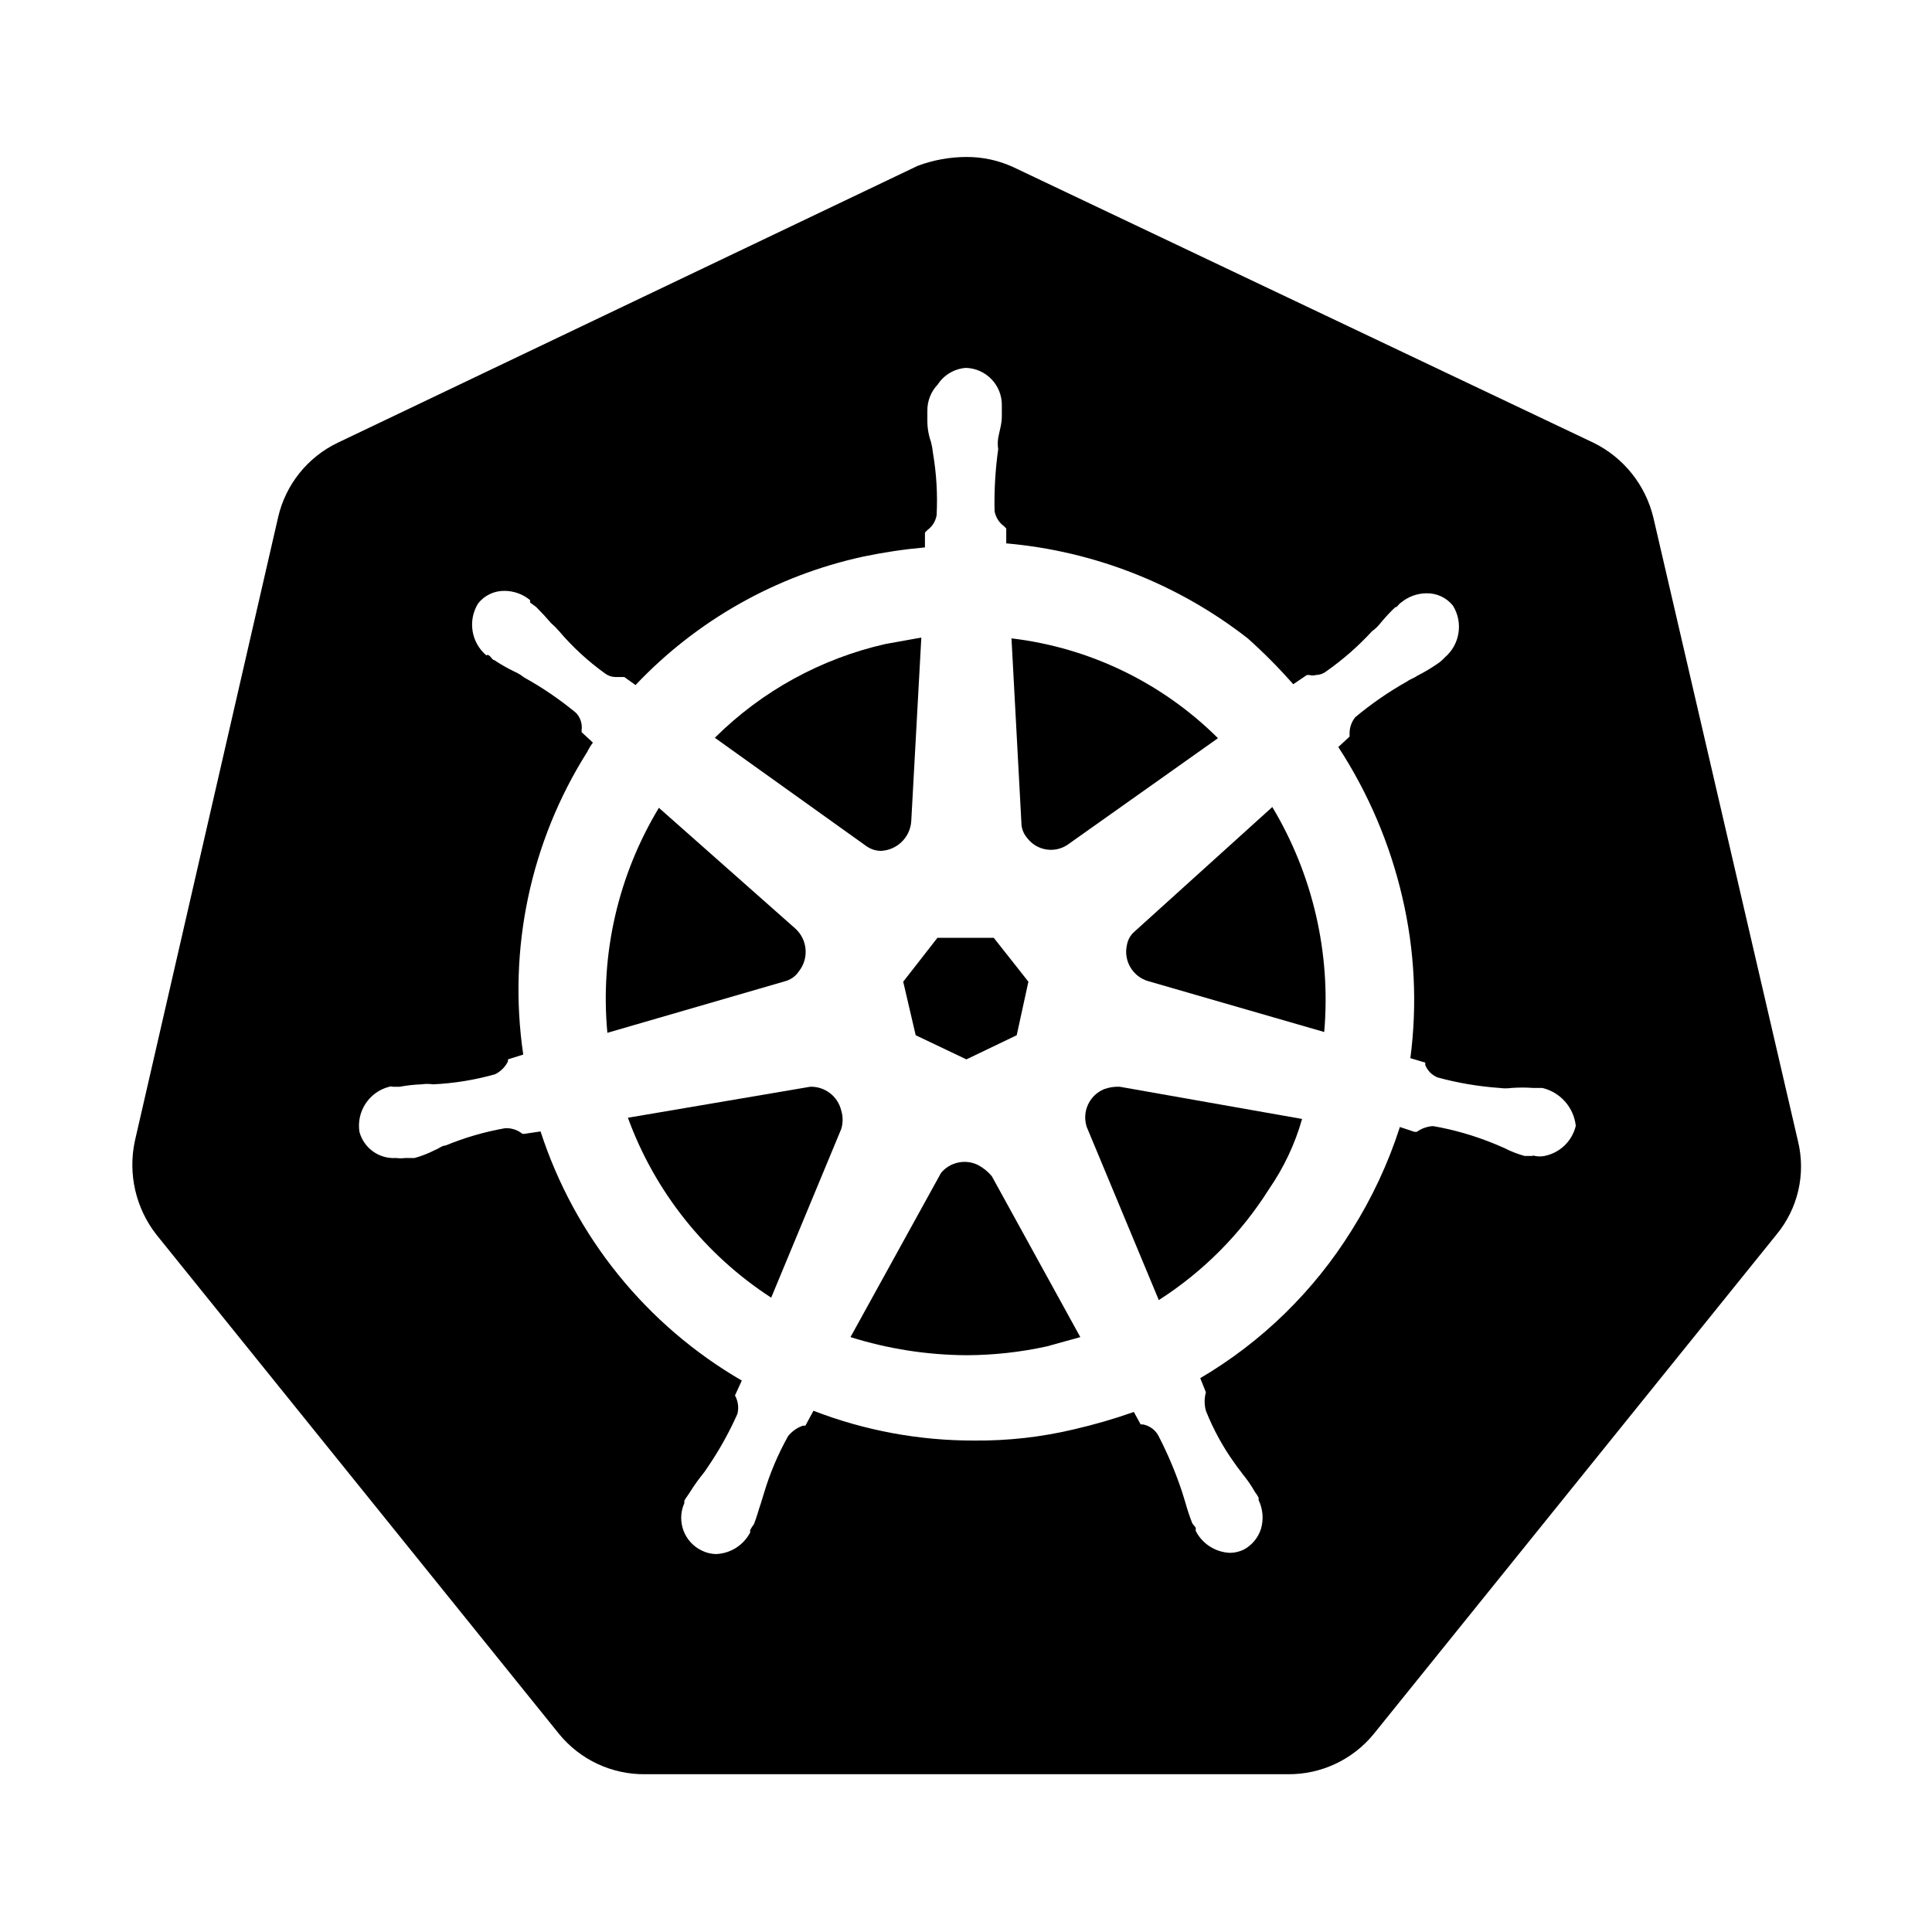
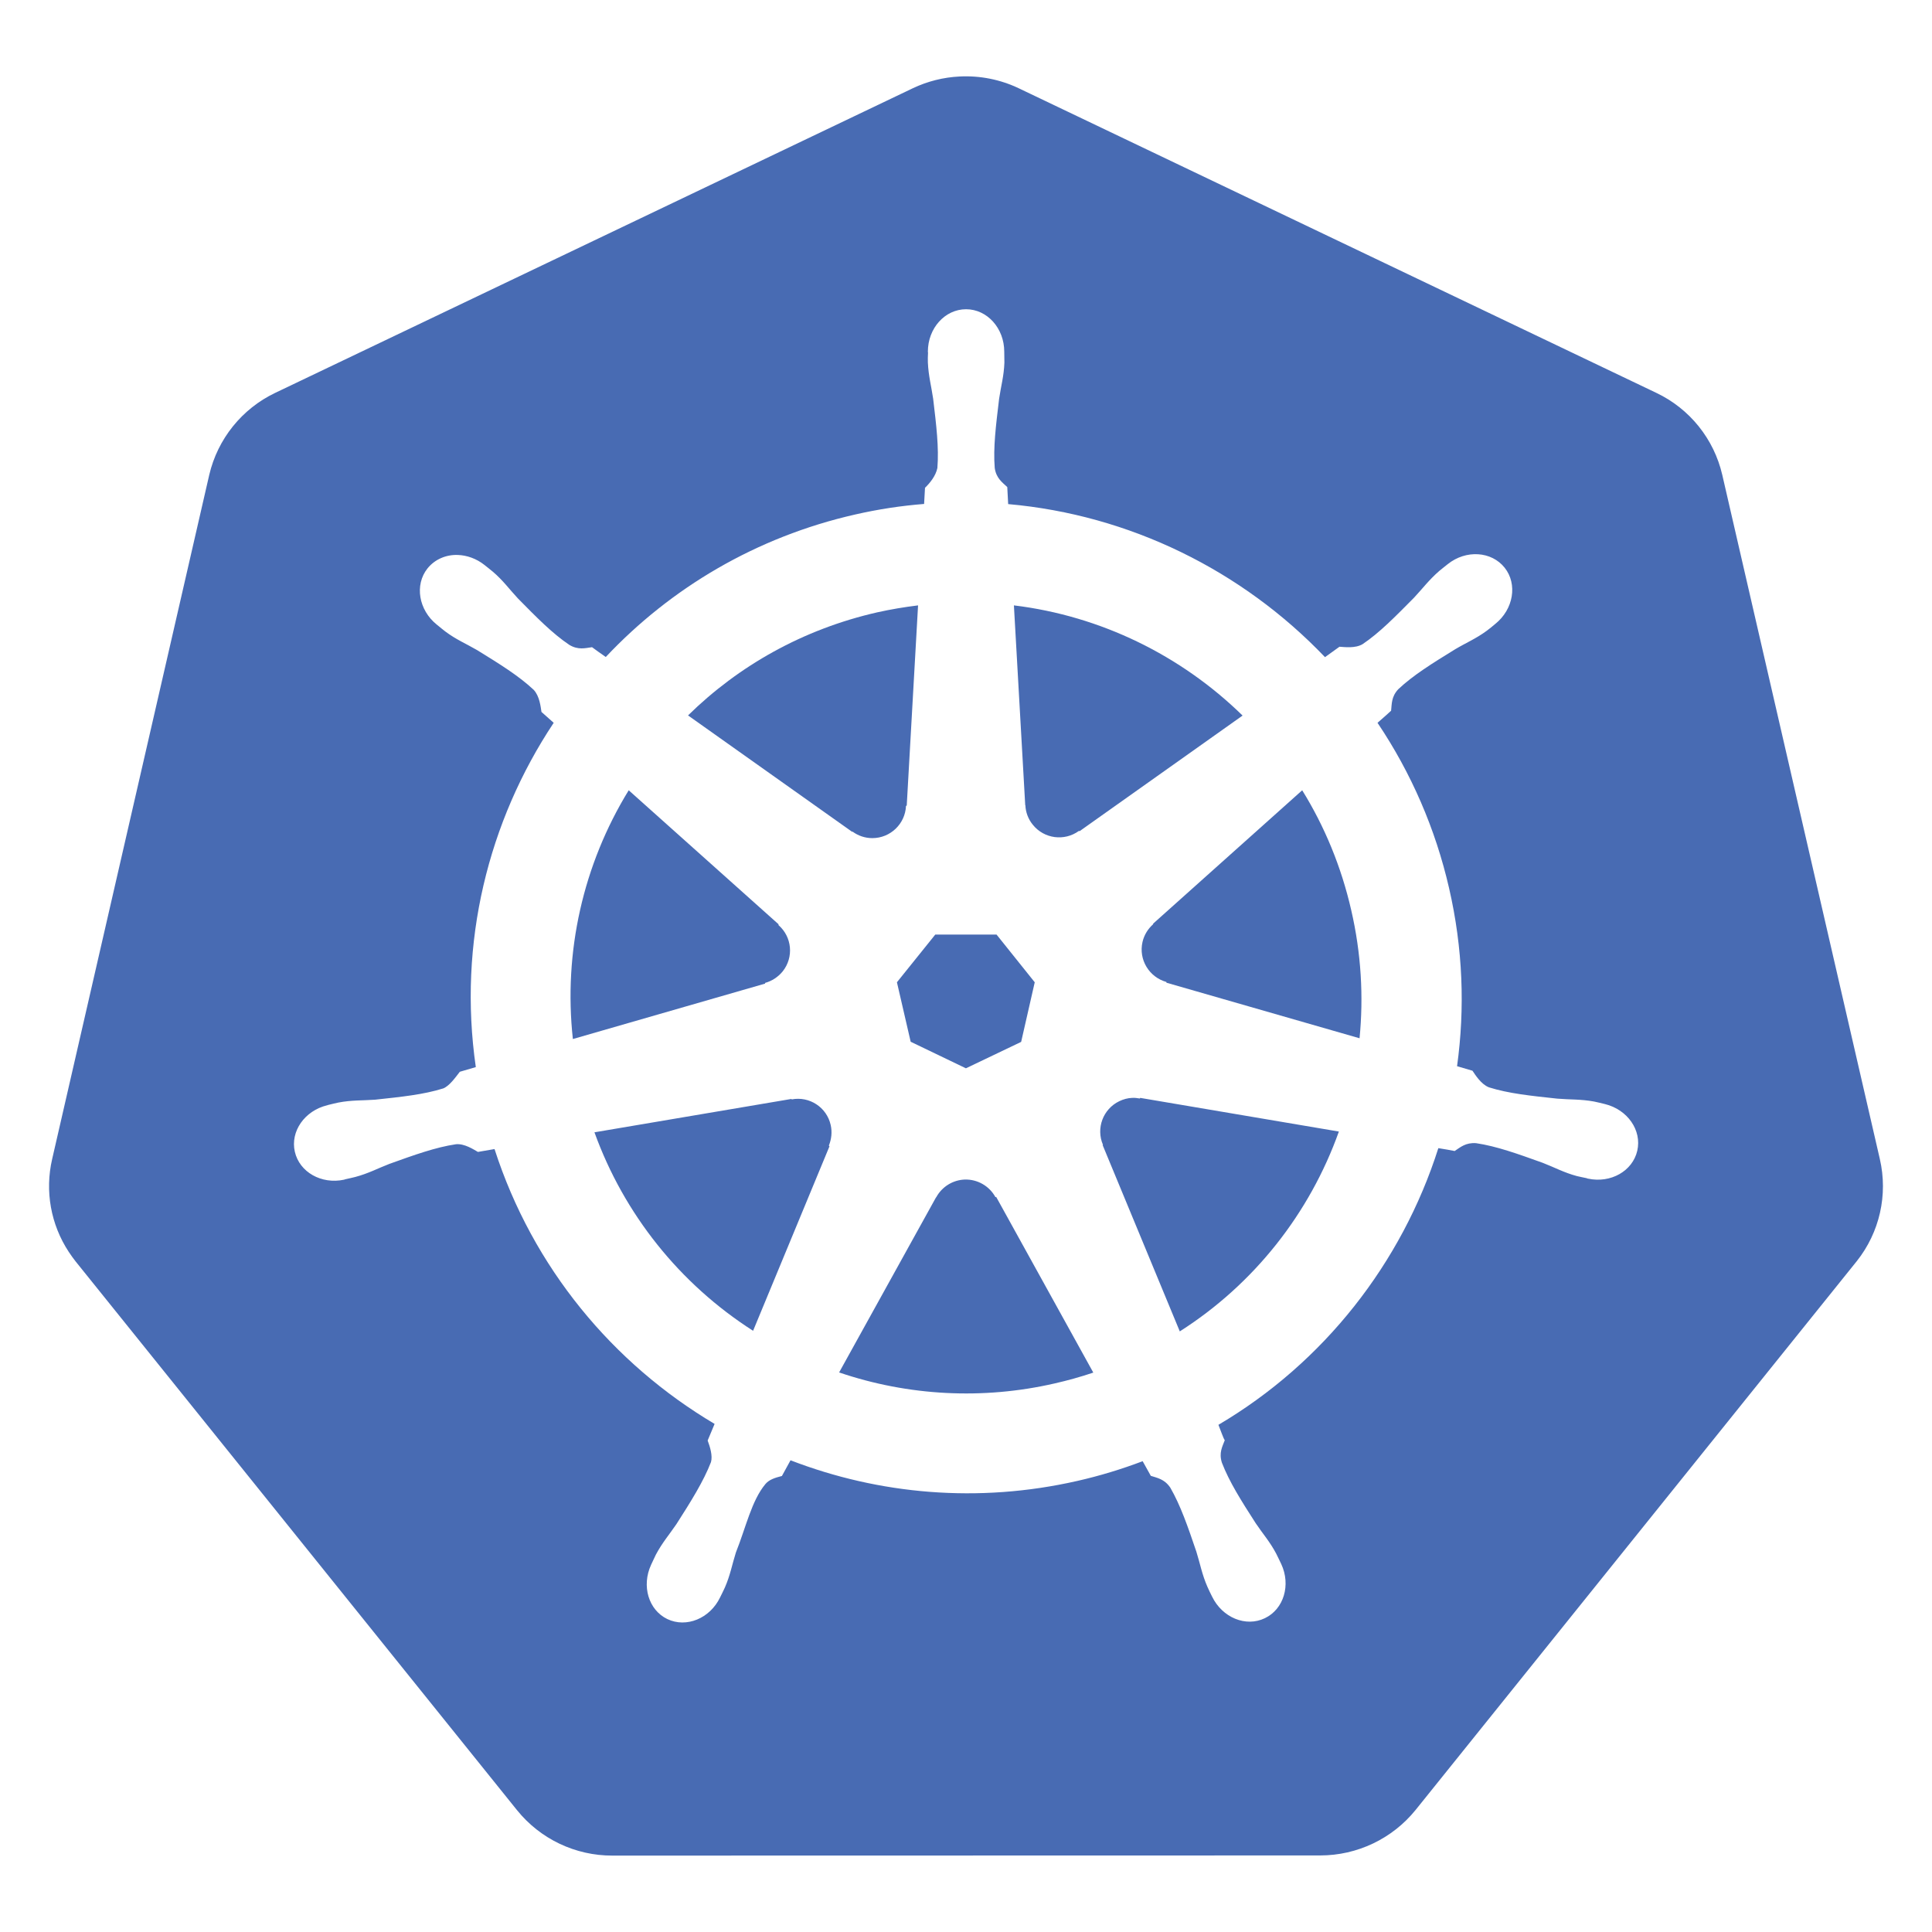
- <svg xmlns="http://www.w3.org/2000/svg" width="48" height="48" data-name="Layer 1" viewBox="0 0 48 48">
-   <path d="M21.87 21.14a.79.79 0 0 0 .77-.74l.25-4.56L22 16a8.75 8.75 0 0 0-4.24 2.33l3.79 2.71A.64.64 0 0 0 21.87 21.14zM20.13 27l-4.53.77a9 9 0 0 0 3.56 4.47l1.74-4.19a.78.78 0 0 0 0-.46A.77.77 0 0 0 20.13 27zM24.29 28.94a.76.76 0 0 0-.91.2l-2.25 4.08a9.8 9.8 0 0 0 2.88.45 9.41 9.41 0 0 0 2-.22l.83-.23-2.2-4A1.16 1.16 0 0 0 24.29 28.94zM25.52 20.82a.74.74 0 0 0 1 .17l3.74-2.65a8.73 8.73 0 0 0-5.13-2.48l.25 4.65A.6.6 0 0 0 25.52 20.82z" />
-   <polygon points="22.75 25.72 24.01 26.32 25.26 25.72 25.55 24.39 24.69 23.3 23.29 23.3 22.44 24.39 22.75 25.72" />
-   <path d="M19.85,24.13a.78.78,0,0,0-.09-1.06l-3.39-3a9.16,9.16,0,0,0-1.28,5.59l4.41-1.28A.6.6,0,0,0,19.85,24.13Z" />
-   <path d="M41.08,12.87A2.8,2.8,0,0,0,39.59,11L25.17,4.15A2.75,2.75,0,0,0,24,3.9a3.49,3.49,0,0,0-1.2.22L8.39,11a2.73,2.73,0,0,0-1.48,1.85L3.35,28.35a2.82,2.82,0,0,0,.54,2.33l10,12.4a2.72,2.72,0,0,0,2.14,1H32a2.72,2.72,0,0,0,2.13-1l10-12.4a2.65,2.65,0,0,0,.54-2.33ZM38.37,28.72a.61.61,0,0,1-.23,0,.1.1,0,0,0-.08,0c-.06,0-.12,0-.18,0a2.58,2.58,0,0,1-.51-.2l-.26-.11h0a7.31,7.31,0,0,0-1.49-.43h-.05a.78.78,0,0,0-.37.14s0,0-.06,0L34.78,28a11.34,11.34,0,0,1-1.2,2.57,11,11,0,0,1-3.76,3.67l.14.35s0,0,0,0a.87.87,0,0,0,0,.46,6.07,6.07,0,0,0,.74,1.34v0c.05.08.11.14.17.23a3,3,0,0,1,.31.45.85.85,0,0,1,.09.14s0,0,0,.06a1,1,0,0,1,.06.71.89.89,0,0,1-.43.52.81.81,0,0,1-.34.08,1,1,0,0,1-.85-.54.1.1,0,0,1,0-.06c0-.05-.06-.08-.09-.14a5.08,5.08,0,0,1-.17-.51l-.08-.26v0a9.63,9.63,0,0,0-.6-1.42.56.56,0,0,0-.37-.26s0,0-.06,0l-.17-.31a14.05,14.05,0,0,1-1.48.43,10.31,10.31,0,0,1-2.48.28,11,11,0,0,1-4-.74l-.2.37s0,0-.06,0a.81.81,0,0,0-.37.26,7,7,0,0,0-.6,1.42l-.08.26c-.06.17-.09.31-.17.51a.85.85,0,0,0-.09.14.1.1,0,0,0,0,.06,1,1,0,0,1-.85.54.81.81,0,0,1-.34-.08A.9.9,0,0,1,17,37.35a.13.13,0,0,0,0-.06.85.85,0,0,1,.09-.14c.11-.17.2-.31.31-.45s.12-.15.17-.23v0a8.45,8.45,0,0,0,.75-1.34.62.62,0,0,0-.06-.46s0,0,0,0l.17-.37a11.13,11.13,0,0,1-5-6.19l-.4.06s0,0-.05,0a.63.63,0,0,0-.37-.14h-.06a7.06,7.06,0,0,0-1.48.43h0c-.09,0-.17.08-.26.11a2.58,2.58,0,0,1-.51.2c-.06,0-.11,0-.17,0s0,0-.06,0a.86.86,0,0,1-.23,0,.88.88,0,0,1-.91-.65A1,1,0,0,1,9.67,27a.15.15,0,0,1,.09,0c.06,0,.11,0,.17,0a3.71,3.71,0,0,1,.54-.06,1,1,0,0,1,.29,0h0a6.87,6.87,0,0,0,1.54-.25.7.7,0,0,0,.32-.32s0,0,0-.05l.38-.12a11.06,11.06,0,0,1,1.59-7.52,1.42,1.42,0,0,1,.14-.23l-.28-.26v-.05a.52.52,0,0,0-.14-.43,8.46,8.46,0,0,0-1.29-.88,1.1,1.1,0,0,0-.25-.15,4.08,4.08,0,0,1-.49-.28c-.05,0-.08-.09-.14-.12s0,0-.06,0a1,1,0,0,1-.2-1.29.82.82,0,0,1,.66-.31,1,1,0,0,1,.63.23s0,0,0,.06l.15.11c.14.14.25.26.37.4a1.89,1.89,0,0,1,.2.2,6.37,6.37,0,0,0,1.14,1.05.43.43,0,0,0,.25.09c.06,0,.12,0,.17,0h.06l.28.2a11,11,0,0,1,5.65-3.19,13.3,13.3,0,0,1,1.54-.23l0-.37.06-.06a.57.57,0,0,0,.23-.37,7,7,0,0,0-.09-1.54v0a1.78,1.78,0,0,0-.05-.28,1.57,1.57,0,0,1-.09-.54v-.23a.93.93,0,0,1,.26-.66A.91.91,0,0,1,24,9.14a.92.92,0,0,1,.89.94v.26c0,.2-.06.37-.09.54a.92.92,0,0,0,0,.28v0a9.49,9.49,0,0,0-.09,1.54.59.59,0,0,0,.23.37l.06.06,0,.37a11.37,11.37,0,0,1,6,2.36A13.26,13.26,0,0,1,32.13,17l.34-.23h.06a.32.32,0,0,0,.17,0,.43.43,0,0,0,.25-.09,7,7,0,0,0,1.14-1,.92.92,0,0,0,.2-.19,4.61,4.61,0,0,1,.37-.4c.06,0,.09-.09.15-.12l0,0a1,1,0,0,1,.63-.23.82.82,0,0,1,.66.31,1,1,0,0,1-.2,1.28s0,0-.06.06a.79.79,0,0,1-.14.11,4.19,4.19,0,0,1-.49.29c-.08.06-.17.08-.25.14a8.46,8.46,0,0,0-1.29.89.64.64,0,0,0-.14.42v.06l-.28.26a11.65,11.65,0,0,1,1.59,3.73,11.16,11.16,0,0,1,.2,4l.37.11s0,0,0,.06a.55.55,0,0,0,.31.31,8,8,0,0,0,1.54.26h0a1.06,1.06,0,0,0,.29,0,3.61,3.61,0,0,1,.54,0s.11,0,.17,0,0,0,.06,0h0a1.09,1.09,0,0,1,.83.94A1,1,0,0,1,38.37,28.72Z" />
-   <path d="M27.43 27.06A.76.76 0 0 0 27 28l1.79 4.3a8.91 8.91 0 0 0 2.74-2.76 5.89 5.89 0 0 0 .82-1.74L27.82 27A1 1 0 0 0 27.43 27.06zM31.61 20.05l-3.44 3.11a.56.56 0 0 0-.17.31.76.76 0 0 0 .54.91l4.36 1.26a9.31 9.31 0 0 0-1.29-5.59z" />
+ <svg viewBox="0 0 128 128">
+   <g fill="#486bb3">
+     <path d="M56.484 55.098c.37.27.82.43 1.31.43 1.2 0 2.18-.95 2.23-2.13l.05-.03.75-13.26c-.9.11-1.8.26-2.7.46-4.93 1.12-9.2 3.55-12.54 6.83l10.87 7.71.03-.01zM55.034 74.528a2.218 2.218 0 00-2.58-1.69l-.02-.03-13.05 2.21a26.15 26.15 0 0010.51 13.15l5.06-12.22-.04-.05c.17-.42.23-.89.12-1.37zM50.694 65.118c.44-.12.85-.38 1.16-.76.75-.94.62-2.29-.28-3.07l.01-.05-9.93-8.88a26.07 26.07 0 00-3.7 16.48l12.73-3.67.01-.05zM60.334 69.018l3.66 1.76 3.66-1.75.9-3.95-2.53-3.16h-4.06l-2.54 3.16zM67.934 53.348c.02.46.18.91.49 1.29.75.94 2.1 1.11 3.06.41l.04.02 10.8-7.66c-4.08-3.99-9.4-6.6-15.15-7.3l.75 13.24h.01zM75.514 72.778c-.17-.03-.34-.05-.51-.04-.29.01-.58.09-.85.22a2.23 2.23 0 00-1.08 2.89l-.02.02 5.11 12.34c4.93-3.14 8.61-7.83 10.54-13.24l-13.16-2.23-.03.04zM65.954 79.318a2.246 2.246 0 00-2.04-1.17c-.77.03-1.5.46-1.89 1.18h-.01l-6.42 11.6a26.16 26.16 0 0014.27.73c.88-.2 1.74-.44 2.57-.72l-6.43-11.63h-.05z" />
+     <path d="M124.544 76.788l-10.44-45.33a8.012 8.012 0 00-4.37-5.43l-42.24-20.18a8.157 8.157 0 00-3.92-.78 8.15 8.15 0 00-3.1.78l-42.24 20.18a8.055 8.055 0 00-4.37 5.43l-10.41 45.34a7.92 7.92 0 001.1 6.14c.14.22.3.43.46.64l29.24 36.35a8.087 8.087 0 006.32 3.01l46.89-.01c2.46 0 4.78-1.11 6.32-3.01l29.23-36.36a7.981 7.981 0 001.53-6.77zm-16.07-.55c-.31 1.35-1.76 2.17-3.26 1.85-.01 0-.03 0-.04-.01-.02 0-.03-.01-.05-.02-.21-.05-.47-.09-.65-.14-.86-.23-1.49-.58-2.27-.88-1.67-.6-3.06-1.1-4.41-1.3-.69-.05-1.04.27-1.42.52-.18-.04-.75-.14-1.08-.19-2.42 7.61-7.58 14.21-14.57 18.33.12.29.33.91.42 1.02-.16.43-.4.83-.19 1.49.49 1.27 1.28 2.52 2.24 4.01.46.69.94 1.22 1.36 2.02.1.19.23.48.33.68.65 1.39.17 2.99-1.08 3.59-1.26.61-2.82-.03-3.5-1.43-.1-.2-.23-.46-.31-.65-.36-.82-.48-1.52-.73-2.32-.57-1.68-1.05-3.07-1.73-4.25-.39-.57-.86-.64-1.29-.78-.08-.14-.38-.69-.54-.97-1.4.53-2.84.97-4.34 1.31-6.56 1.49-13.13.89-18.99-1.37l-.57 1.04c-.43.11-.84.23-1.09.53-.92 1.1-1.29 2.86-1.96 4.54-.25.79-.37 1.5-.73 2.32-.08.19-.22.45-.31.64v.01l-.01.01c-.67 1.39-2.23 2.03-3.49 1.43-1.25-.6-1.72-2.2-1.08-3.59.1-.2.22-.49.32-.68.42-.79.89-1.33 1.36-2.02.96-1.5 1.8-2.84 2.29-4.11.12-.42-.06-1-.22-1.43l.46-1.1c-6.73-3.99-12.04-10.34-14.58-18.21l-1.1.19c-.3-.17-.89-.56-1.45-.51-1.35.2-2.74.7-4.41 1.3-.78.3-1.4.64-2.27.87-.18.05-.44.1-.65.15-.02 0-.03.01-.05.02-.01 0-.03 0-.04.01-1.5.32-2.95-.5-3.26-1.85-.31-1.35.65-2.72 2.14-3.08.01 0 .03-.01.04-.01.01 0 .01 0 .02-.01.21-.05.48-.12.68-.16.88-.17 1.6-.13 2.43-.19 1.77-.19 3.23-.34 4.53-.75.41-.17.81-.74 1.09-1.1l1.06-.31c-1.19-8.22.82-16.28 5.16-22.81l-.81-.72c-.05-.32-.12-1.04-.51-1.46-.99-.93-2.25-1.71-3.76-2.64-.72-.42-1.38-.69-2.1-1.23-.15-.11-.36-.29-.52-.42-.01-.01-.03-.02-.04-.03-1.21-.97-1.49-2.64-.62-3.73.49-.61 1.24-.92 2.01-.89.6.02 1.23.24 1.76.66.17.14.41.32.56.45.68.58 1.09 1.16 1.66 1.77 1.25 1.27 2.28 2.32 3.41 3.08.59.35 1.05.21 1.5.15.15.11.63.46.91.65 4.3-4.57 9.96-7.95 16.52-9.44 1.53-.35 3.05-.58 4.57-.7l.06-1.07c.34-.33.71-.79.82-1.31.11-1.36-.07-2.82-.28-4.59-.12-.82-.31-1.51-.35-2.4-.01-.18 0-.44.01-.65 0-.02-.01-.05-.01-.07 0-1.55 1.13-2.81 2.53-2.81s2.53 1.26 2.53 2.81c0 .22.01.52.01.72-.03.89-.23 1.58-.35 2.4-.21 1.76-.4 3.23-.29 4.59.1.68.5.95.83 1.26.01.18.04.79.06 1.13 8.04.71 15.5 4.39 20.99 10.14l.96-.69c.33.02 1.04.12 1.53-.17 1.13-.76 2.16-1.82 3.41-3.08.57-.61.99-1.18 1.67-1.77.15-.13.39-.31.56-.45 1.21-.97 2.9-.86 3.77.23s.59 2.76-.62 3.73c-.17.14-.39.33-.56.45-.72.53-1.38.8-2.1 1.23-1.51.93-2.77 1.71-3.76 2.64-.47.5-.43.98-.48 1.43-.14.13-.63.57-.9.8a32.75 32.75 0 014.74 10.95c.92 3.99 1.06 7.97.53 11.8l1.02.3c.18.26.56.89 1.09 1.1 1.3.41 2.76.56 4.53.75.83.07 1.55.03 2.43.19.21.04.52.12.73.17 1.5.37 2.45 1.74 2.14 3.09z" />
+     <path d="M86.274 52.358l-9.88 8.84.01.03c-.34.3-.6.7-.71 1.18-.27 1.17.44 2.33 1.58 2.65l.01.05 12.79 3.68c.27-2.76.11-5.62-.55-8.48-.66-2.89-1.77-5.56-3.25-7.95z" />
+   </g>
</svg>
